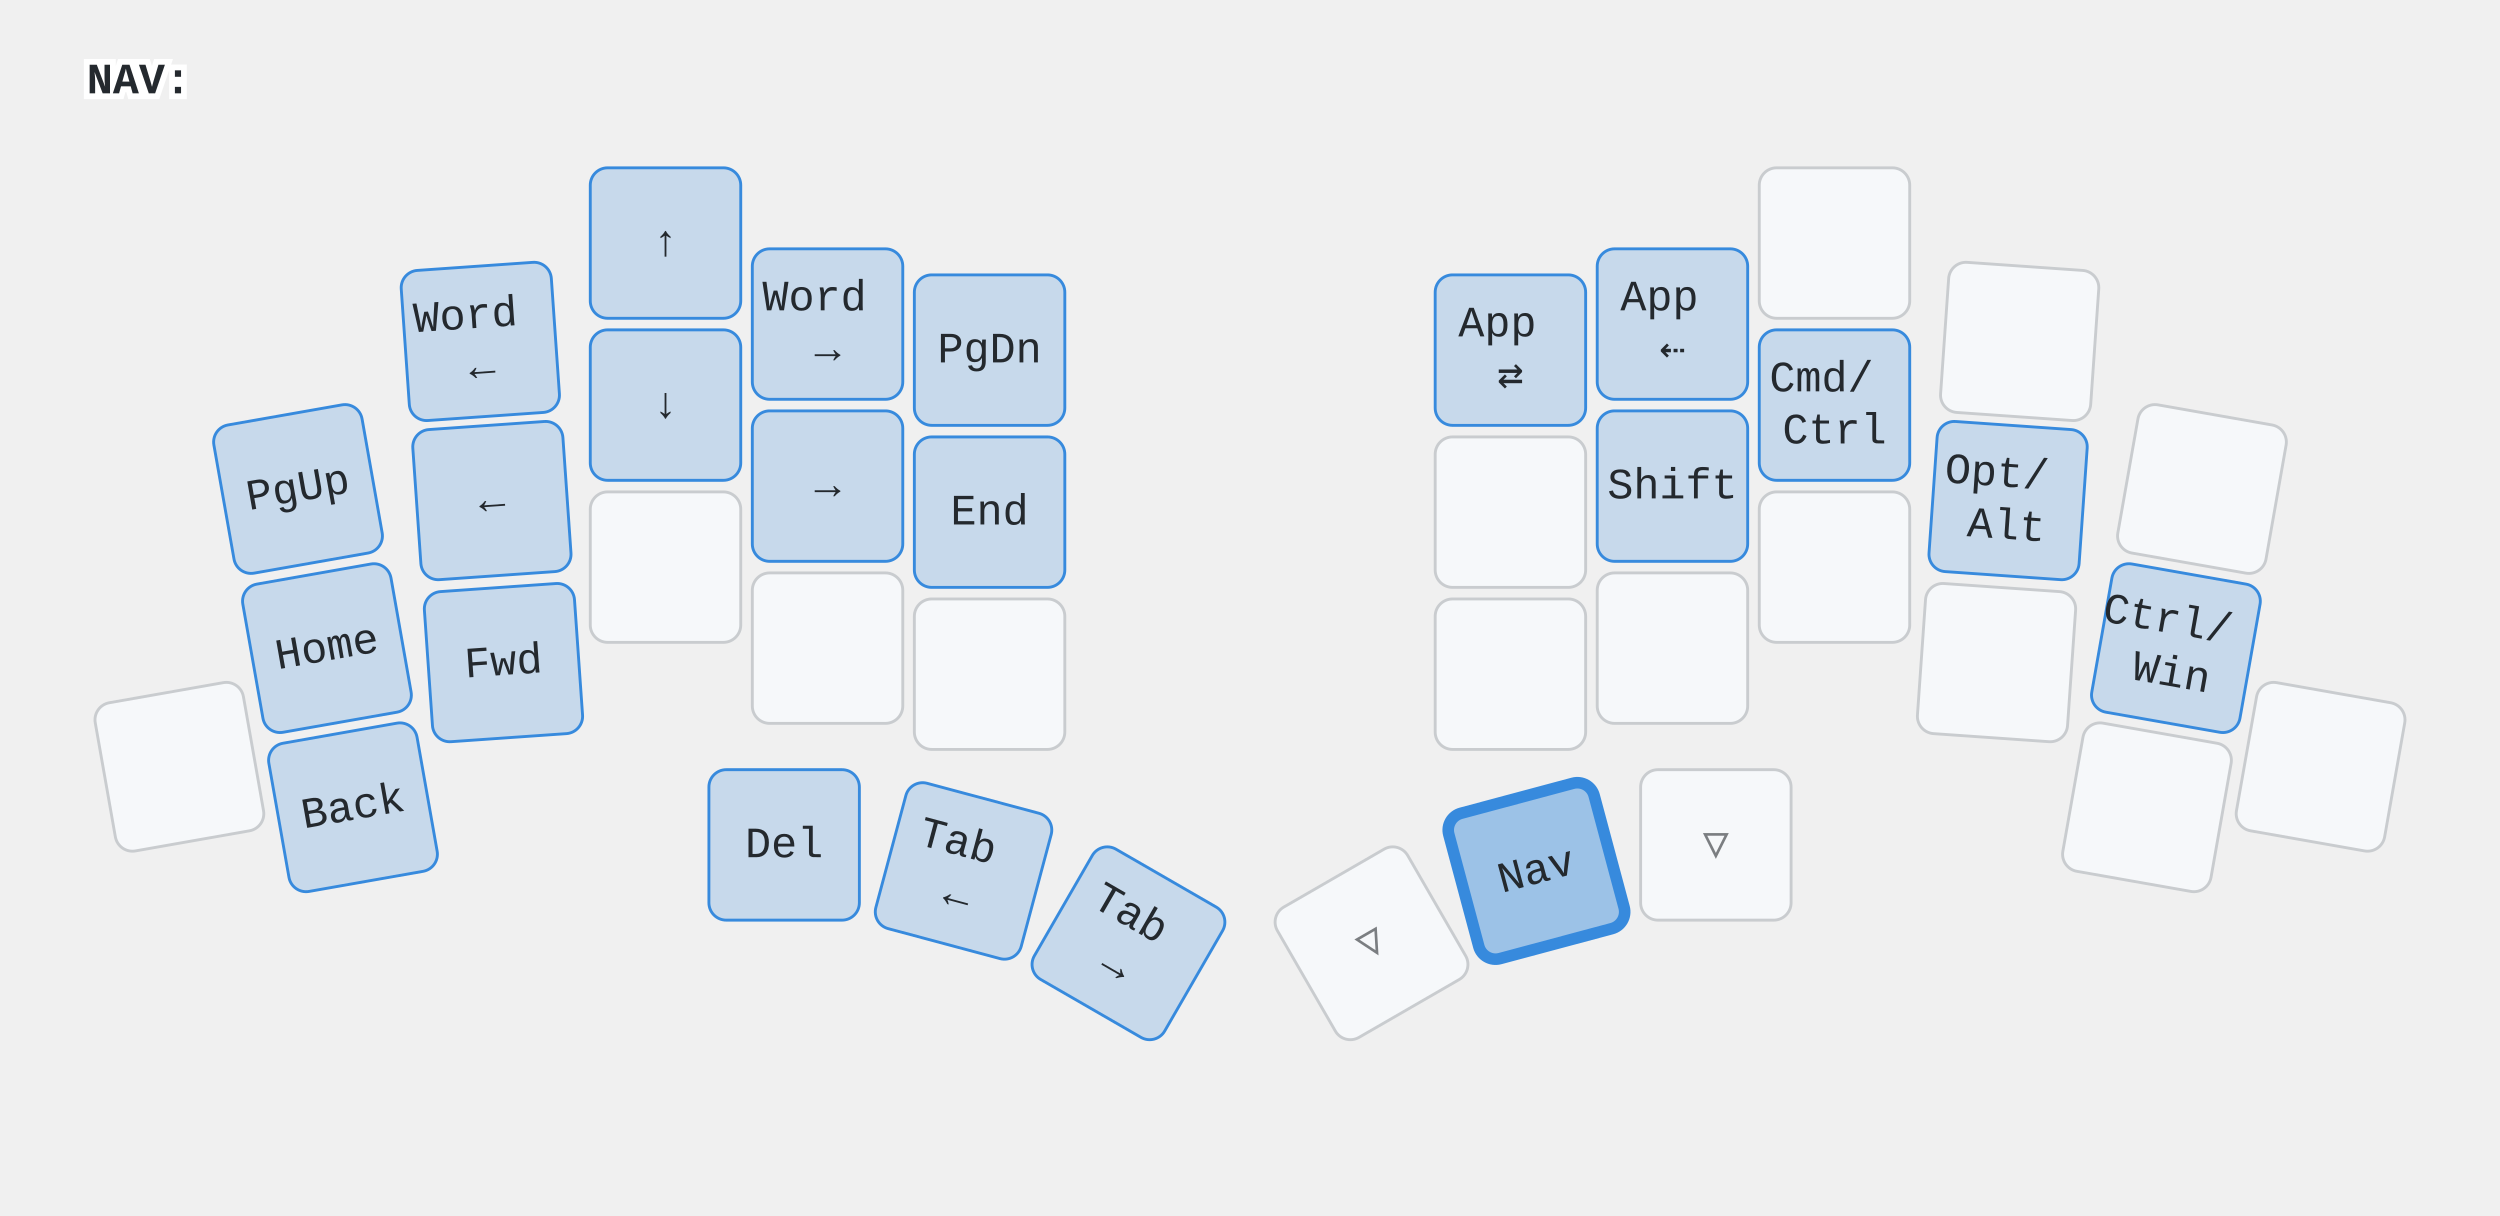
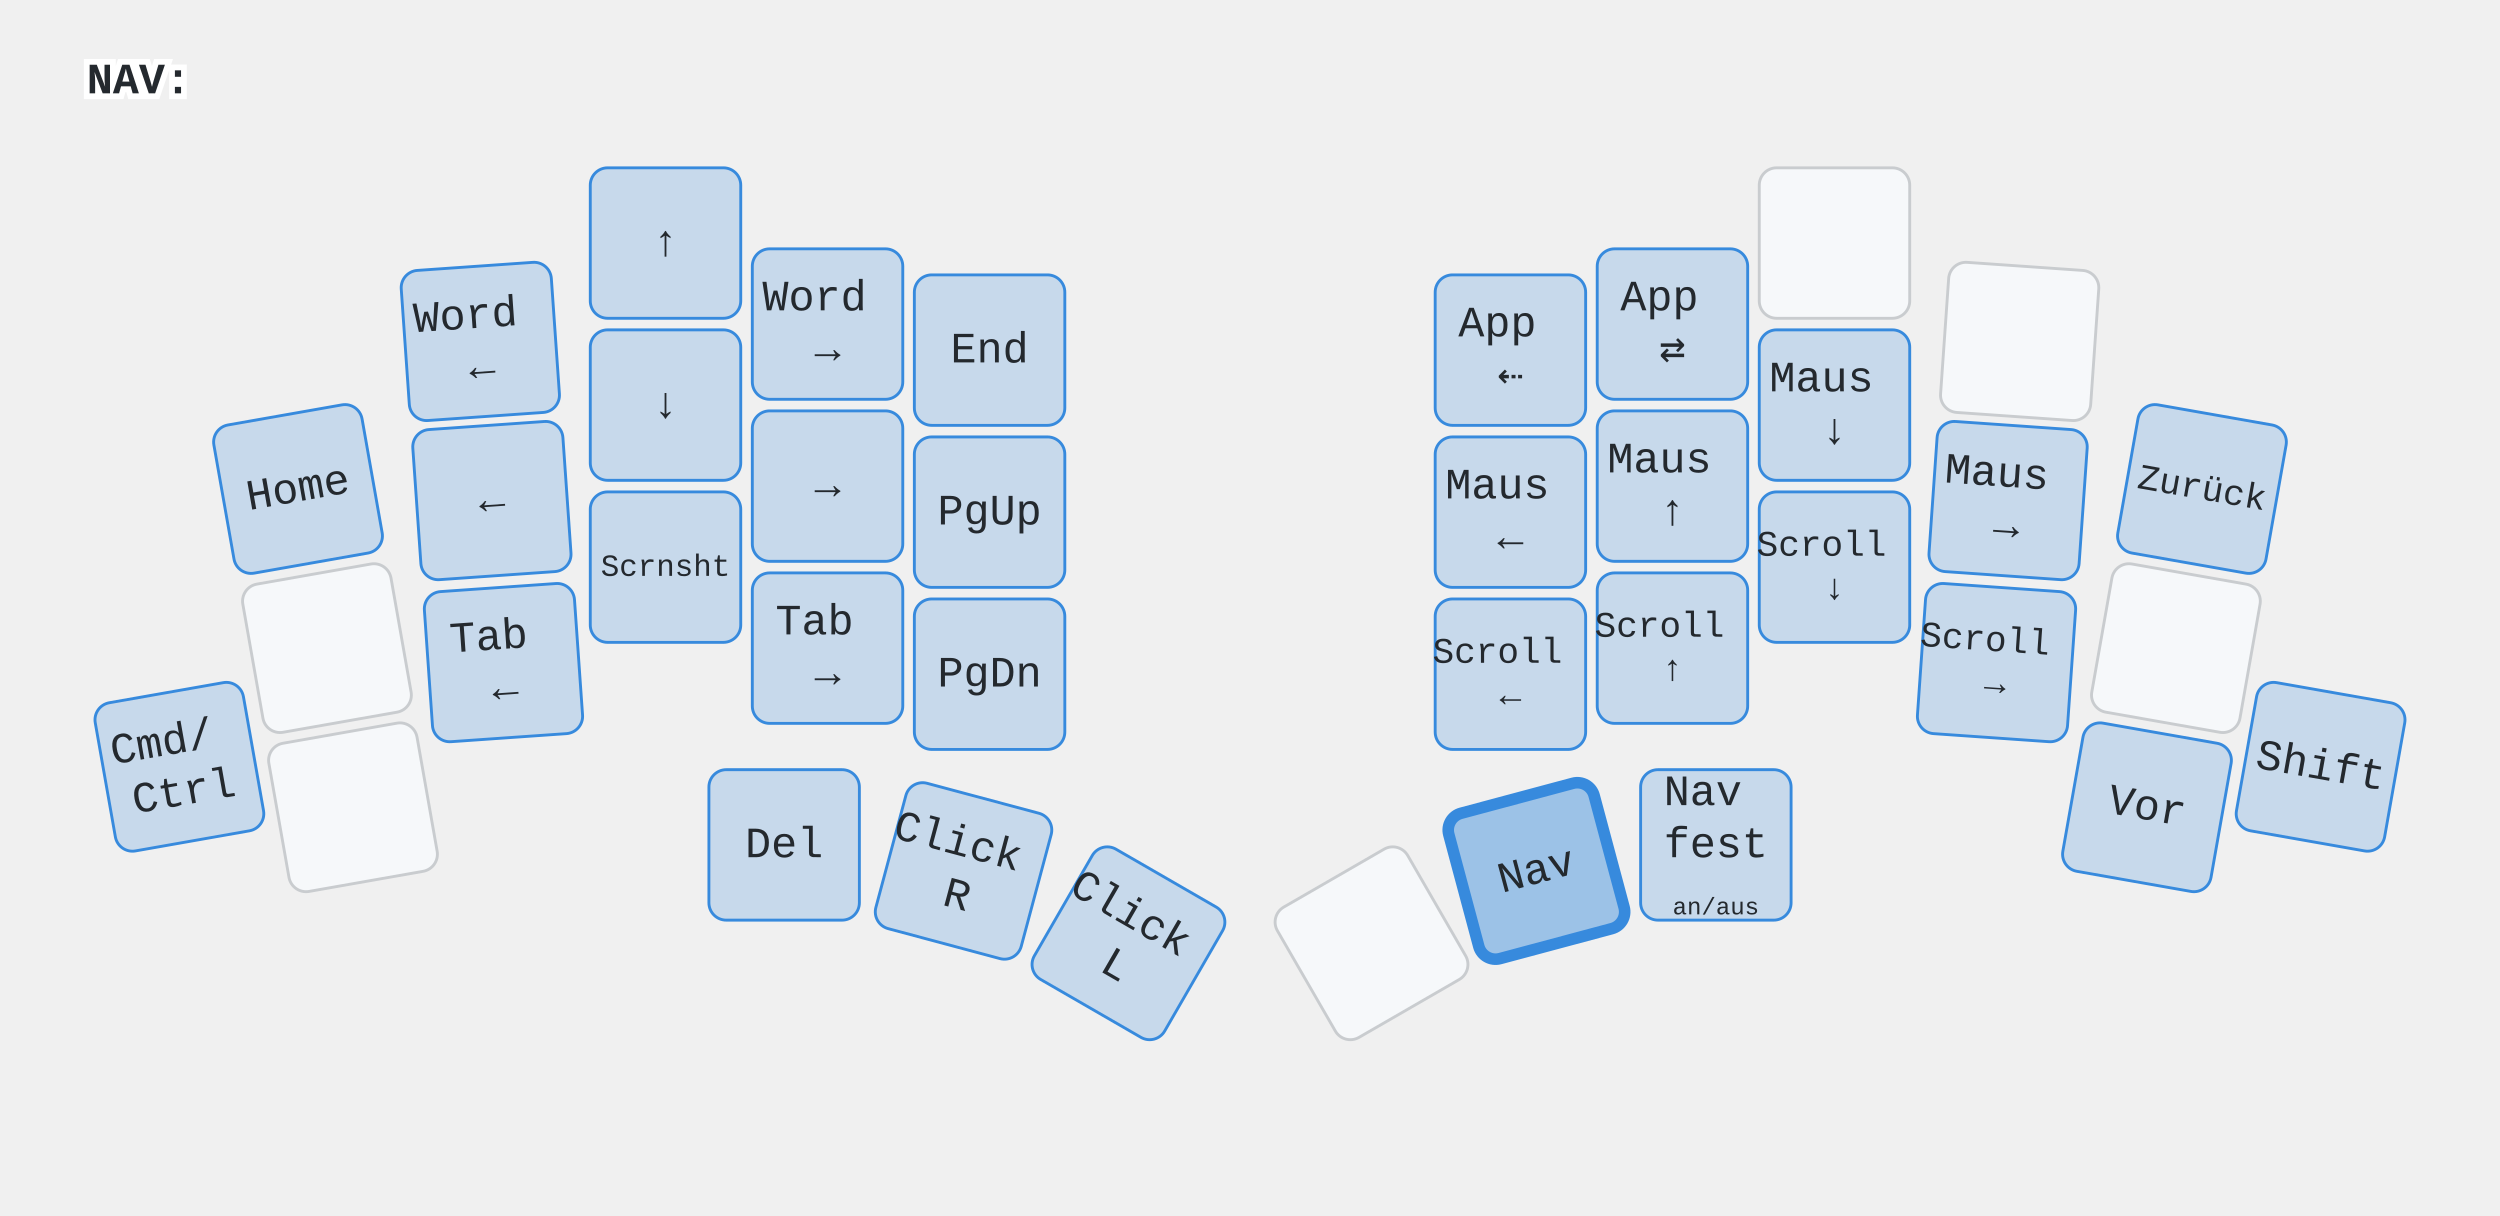
<svg xmlns="http://www.w3.org/2000/svg" width="1728" height="840" viewBox="0 0 864 420" class="keymap">
  <style>/* inherit to force styles through use tags */
svg path {
    fill: inherit;
}

/* font and background color specifications */
svg.keymap {
    font-family: SFMono-Regular,Consolas,Liberation Mono,Menlo,monospace;
    font-size: 14px;
    font-kerning: normal;
    text-rendering: optimizeLegibility;
    fill: #24292e;
}

/* default key styling */
rect.key {
    fill: #f6f8fa;
}

rect.key, rect.combo {
    stroke: #c9cccf;
    stroke-width: 1;
}

/* default key side styling, only used is draw_key_sides is set */
rect.side {
    filter: brightness(90%);
}

/* color accent for combo boxes */
rect.combo, rect.combo-separate {
    fill: #cdf;
}

/* color accent for held keys */
rect.held, rect.combo.held {
    fill: #fdd;
}

/* color accent for ghost (optional) keys */
rect.ghost, rect.combo.ghost {
    stroke-dasharray: 4, 4;
    stroke-width: 2;
}

text {
    text-anchor: middle;
    dominant-baseline: middle;
}

/* styling for layer labels */
text.label {
    font-weight: bold;
    text-anchor: start;
    stroke: white;
    stroke-width: 4;
    paint-order: stroke;
}

/* styling for optional footer */
text.footer {
    text-anchor: end;
    dominant-baseline: auto;
    stroke: white;
    stroke-width: 4;
    paint-order: stroke;
}

/* styling for combo tap, and key non-tap label text */
text.combo, text.hold, text.shifted, text.left, text.right {
    font-size: 11px;
}

text.hold {
    text-anchor: middle;
    dominant-baseline: auto;
}

text.shifted {
    text-anchor: middle;
    dominant-baseline: hanging;
}

text.left {
    text-anchor: start;
}

text.right {
    text-anchor: end;
}

text.layer-activator {
    text-decoration: underline;
}

/* styling for hold/shifted label text in combo box */
text.combo.hold, text.combo.shifted, text.combo.left, text.combo.right {
    font-size: 8px;
}

/* lighter symbol for transparent keys */
text.trans {
    fill: #7b7e81;
}

/* styling for combo dendrons */
path.combo {
    stroke-width: 1;
    stroke: gray;
    fill: none;
}

/* Start Tabler Icons Cleanup */
/* cannot use height/width with glyphs */
.icon-tabler &gt; path {
    fill: inherit;
    stroke: inherit;
    stroke-width: 2;
}
/* hide tabler's default box */
.icon-tabler &gt; path[stroke="none"][fill="none"] {
    visibility: hidden;
}
/* End Tabler Icons Cleanup */

@media (prefers-color-scheme: dark) {
svg.keymap { fill: #d1d6db; }
rect.key { fill: #3f4750; }
rect.key, rect.combo { stroke: #60666c; }
rect.combo, rect.combo-separate { fill: #1f3d7a; }
rect.held, rect.combo.held { fill: #854747; }
text.label, text.footer { stroke: black; }
text.trans { fill: #7e8184; }
path.combo { stroke: #7f7f7f; }

}

rect.key { stroke-width: 1; }
text { font-size: 15px; }
text.hold, text.shifted { font-size: 10px; }
rect.combo { fill: #7F77DD; fill-opacity: .35; stroke: #7F77DD; }

.layer-NAV rect.key.lay { fill: #378ADD; fill-opacity: .22; stroke: #378ADD; }
rect.key.trig-NAV { fill: #378ADD; fill-opacity: .45; stroke: #378ADD; }
rect.key.held.trig-NAV { stroke-width: 4; }

.layer-SYM rect.key.lay { fill: #1D9E75; fill-opacity: .22; stroke: #1D9E75; }
rect.key.trig-SYM { fill: #1D9E75; fill-opacity: .45; stroke: #1D9E75; }
rect.key.held.trig-SYM { stroke-width: 4; }

.layer-NUM rect.key.lay { fill: #BA7517; fill-opacity: .22; stroke: #BA7517; }
rect.key.trig-NUM { fill: #BA7517; fill-opacity: .45; stroke: #BA7517; }
rect.key.held.trig-NUM { stroke-width: 4; }

- .layer-MOUSE rect.key.lay { fill: #D4537E; fill-opacity: .22; stroke: #D4537E; }
- rect.key.trig-MOUSE { fill: #D4537E; fill-opacity: .45; stroke: #D4537E; }
- rect.key.held.trig-MOUSE { stroke-width: 4; }
- 
.layer-SYS rect.key.lay { fill: #888780; fill-opacity: .22; stroke: #888780; }
rect.key.trig-SYS { fill: #888780; fill-opacity: .45; stroke: #888780; }
rect.key.held.trig-SYS { stroke-width: 4; }
</style>
  <g transform="translate(30, 0)" class="layer-NAV">
    <text x="0" y="28" class="label" id="NAV">NAV:</text>
    <g transform="translate(0, 56)">
      <g transform="translate(73, 113) rotate(-10.0)" class="key lay keypos-0">
        <rect rx="6" ry="6" x="-26" y="-26" width="52" height="52" class="key lay" />
-         <text x="0" y="0" class="key lay tap">PgUp</text>
+         <text x="0" y="0" class="key lay tap">Home</text>
      </g>
      <g transform="translate(136, 62) rotate(-4.0)" class="key lay keypos-1">
        <rect rx="6" ry="6" x="-26" y="-26" width="52" height="52" class="key lay" />
        <text x="0" y="0" class="key lay tap">
          <tspan x="0" dy="-0.6em">Word</tspan>
          <tspan x="0" dy="1.2em">←</tspan>
        </text>
      </g>
      <g transform="translate(200, 28)" class="key lay keypos-2">
        <rect rx="6" ry="6" x="-26" y="-26" width="52" height="52" class="key lay" />
        <text x="0" y="0" class="key lay tap">↑</text>
      </g>
      <g transform="translate(256, 56)" class="key lay keypos-3">
        <rect rx="6" ry="6" x="-26" y="-26" width="52" height="52" class="key lay" />
        <text x="0" y="0" class="key lay tap">
          <tspan x="0" dy="-0.6em">Word</tspan>
          <tspan x="0" dy="1.2em">→</tspan>
        </text>
      </g>
      <g transform="translate(312, 65)" class="key lay keypos-4">
        <rect rx="6" ry="6" x="-26" y="-26" width="52" height="52" class="key lay" />
-         <text x="0" y="0" class="key lay tap">PgDn</text>
+         <text x="0" y="0" class="key lay tap">End</text>
      </g>
      <g transform="translate(492, 65)" class="key lay keypos-5">
+         <rect rx="6" ry="6" x="-26" y="-26" width="52" height="52" class="key lay" />
+         <text x="0" y="0" class="key lay tap">
+           <tspan x="0" dy="-0.6em">App</tspan>
+           <tspan x="0" dy="1.2em">⇠</tspan>
+         </text>
+       </g>
+       <g transform="translate(548, 56)" class="key lay keypos-6">
        <rect rx="6" ry="6" x="-26" y="-26" width="52" height="52" class="key lay" />
        <text x="0" y="0" class="key lay tap">
          <tspan x="0" dy="-0.6em">App</tspan>
          <tspan x="0" dy="1.2em">⇄</tspan>
        </text>
      </g>
-       <g transform="translate(548, 56)" class="key lay keypos-6">
-         <rect rx="6" ry="6" x="-26" y="-26" width="52" height="52" class="key lay" />
-         <text x="0" y="0" class="key lay tap">
-           <tspan x="0" dy="-0.6em">App</tspan>
-           <tspan x="0" dy="1.2em">⇠</tspan>
-         </text>
-       </g>
      <g transform="translate(604, 28)" class="key keypos-7">
        <rect rx="6" ry="6" x="-26" y="-26" width="52" height="52" class="key" />
      </g>
      <g transform="translate(668, 62) rotate(4.0)" class="key keypos-8">
        <rect rx="6" ry="6" x="-26" y="-26" width="52" height="52" class="key" />
      </g>
-       <g transform="translate(731, 113) rotate(10.0)" class="key keypos-9">
-         <rect rx="6" ry="6" x="-26" y="-26" width="52" height="52" class="key" />
-       </g>
-       <g transform="translate(83, 168) rotate(-10.0)" class="key lay keypos-10">
-         <rect rx="6" ry="6" x="-26" y="-26" width="52" height="52" class="key lay" />
-         <text x="0" y="0" class="key lay tap">Home</text>
+       <g transform="translate(731, 113) rotate(10.0)" class="key lay keypos-9">
+         <rect rx="6" ry="6" x="-26" y="-26" width="52" height="52" class="key lay" />
+         <text x="0" y="0" class="key lay tap">
+           <tspan style="font-size: 83%">Zurück</tspan>
+         </text>
+       </g>
+       <g transform="translate(83, 168) rotate(-10.0)" class="key keypos-10">
+         <rect rx="6" ry="6" x="-26" y="-26" width="52" height="52" class="key" />
      </g>
      <g transform="translate(140, 117) rotate(-4.0)" class="key lay keypos-11">
        <rect rx="6" ry="6" x="-26" y="-26" width="52" height="52" class="key lay" />
        <text x="0" y="0" class="key lay tap">←</text>
      </g>
      <g transform="translate(200, 84)" class="key lay keypos-12">
        <rect rx="6" ry="6" x="-26" y="-26" width="52" height="52" class="key lay" />
        <text x="0" y="0" class="key lay tap">↓</text>
      </g>
      <g transform="translate(256, 112)" class="key lay keypos-13">
        <rect rx="6" ry="6" x="-26" y="-26" width="52" height="52" class="key lay" />
        <text x="0" y="0" class="key lay tap">→</text>
      </g>
      <g transform="translate(312, 121)" class="key lay keypos-14">
        <rect rx="6" ry="6" x="-26" y="-26" width="52" height="52" class="key lay" />
-         <text x="0" y="0" class="key lay tap">End</text>
-       </g>
-       <g transform="translate(492, 121)" class="key keypos-15">
-         <rect rx="6" ry="6" x="-26" y="-26" width="52" height="52" class="key" />
+         <text x="0" y="0" class="key lay tap">PgUp</text>
+       </g>
+       <g transform="translate(492, 121)" class="key lay keypos-15">
+         <rect rx="6" ry="6" x="-26" y="-26" width="52" height="52" class="key lay" />
+         <text x="0" y="0" class="key lay tap">
+           <tspan x="0" dy="-0.6em">Maus</tspan>
+           <tspan x="0" dy="1.2em">←</tspan>
+         </text>
      </g>
      <g transform="translate(548, 112)" class="key lay keypos-16">
        <rect rx="6" ry="6" x="-26" y="-26" width="52" height="52" class="key lay" />
-         <text x="0" y="0" class="key lay tap">Shift</text>
+         <text x="0" y="0" class="key lay tap">
+           <tspan x="0" dy="-0.6em">Maus</tspan>
+           <tspan x="0" dy="1.2em">↑</tspan>
+         </text>
      </g>
      <g transform="translate(604, 84)" class="key lay keypos-17">
+         <rect rx="6" ry="6" x="-26" y="-26" width="52" height="52" class="key lay" />
+         <text x="0" y="0" class="key lay tap">
+           <tspan x="0" dy="-0.6em">Maus</tspan>
+           <tspan x="0" dy="1.2em">↓</tspan>
+         </text>
+       </g>
+       <g transform="translate(664, 117) rotate(4.0)" class="key lay keypos-18">
+         <rect rx="6" ry="6" x="-26" y="-26" width="52" height="52" class="key lay" />
+         <text x="0" y="0" class="key lay tap">
+           <tspan x="0" dy="-0.6em">Maus</tspan>
+           <tspan x="0" dy="1.2em">→</tspan>
+         </text>
+       </g>
+       <g transform="translate(722, 168) rotate(10.0)" class="key keypos-19">
+         <rect rx="6" ry="6" x="-26" y="-26" width="52" height="52" class="key" />
+       </g>
+       <g transform="translate(32, 209) rotate(-10.0)" class="key lay keypos-20">
        <rect rx="6" ry="6" x="-26" y="-26" width="52" height="52" class="key lay" />
        <text x="0" y="0" class="key lay tap">
          <tspan x="0" dy="-0.6em">Cmd/</tspan>
          <tspan x="0" dy="1.2em">Ctrl</tspan>
        </text>
      </g>
-       <g transform="translate(664, 117) rotate(4.0)" class="key lay keypos-18">
-         <rect rx="6" ry="6" x="-26" y="-26" width="52" height="52" class="key lay" />
-         <text x="0" y="0" class="key lay tap">
-           <tspan x="0" dy="-0.6em">Opt/</tspan>
-           <tspan x="0" dy="1.2em">Alt</tspan>
-         </text>
-       </g>
-       <g transform="translate(722, 168) rotate(10.0)" class="key lay keypos-19">
-         <rect rx="6" ry="6" x="-26" y="-26" width="52" height="52" class="key lay" />
-         <text x="0" y="0" class="key lay tap">
-           <tspan x="0" dy="-0.6em">Ctrl/</tspan>
-           <tspan x="0" dy="1.2em">Win</tspan>
-         </text>
-       </g>
-       <g transform="translate(32, 209) rotate(-10.0)" class="key keypos-20">
-         <rect rx="6" ry="6" x="-26" y="-26" width="52" height="52" class="key" />
-       </g>
-       <g transform="translate(92, 223) rotate(-10.0)" class="key lay keypos-21">
-         <rect rx="6" ry="6" x="-26" y="-26" width="52" height="52" class="key lay" />
-         <text x="0" y="0" class="key lay tap">Back</text>
+       <g transform="translate(92, 223) rotate(-10.0)" class="key keypos-21">
+         <rect rx="6" ry="6" x="-26" y="-26" width="52" height="52" class="key" />
      </g>
      <g transform="translate(144, 173) rotate(-4.0)" class="key lay keypos-22">
-         <rect rx="6" ry="6" x="-26" y="-26" width="52" height="52" class="key lay" />
-         <text x="0" y="0" class="key lay tap">Fwd</text>
-       </g>
-       <g transform="translate(200, 140)" class="key keypos-23">
-         <rect rx="6" ry="6" x="-26" y="-26" width="52" height="52" class="key" />
-       </g>
-       <g transform="translate(256, 168)" class="key keypos-24">
-         <rect rx="6" ry="6" x="-26" y="-26" width="52" height="52" class="key" />
-       </g>
-       <g transform="translate(312, 177)" class="key keypos-25">
-         <rect rx="6" ry="6" x="-26" y="-26" width="52" height="52" class="key" />
-       </g>
-       <g transform="translate(492, 177)" class="key keypos-26">
-         <rect rx="6" ry="6" x="-26" y="-26" width="52" height="52" class="key" />
-       </g>
-       <g transform="translate(548, 168)" class="key keypos-27">
-         <rect rx="6" ry="6" x="-26" y="-26" width="52" height="52" class="key" />
-       </g>
-       <g transform="translate(604, 140)" class="key keypos-28">
-         <rect rx="6" ry="6" x="-26" y="-26" width="52" height="52" class="key" />
-       </g>
-       <g transform="translate(660, 173) rotate(4.0)" class="key keypos-29">
-         <rect rx="6" ry="6" x="-26" y="-26" width="52" height="52" class="key" />
-       </g>
-       <g transform="translate(712, 223) rotate(10.0)" class="key keypos-30">
-         <rect rx="6" ry="6" x="-26" y="-26" width="52" height="52" class="key" />
-       </g>
-       <g transform="translate(772, 209) rotate(10.0)" class="key keypos-31">
-         <rect rx="6" ry="6" x="-26" y="-26" width="52" height="52" class="key" />
-       </g>
-       <g transform="translate(241, 236)" class="key lay keypos-32">
-         <rect rx="6" ry="6" x="-26" y="-26" width="52" height="52" class="key lay" />
-         <text x="0" y="0" class="key lay tap">Del</text>
-       </g>
-       <g transform="translate(303, 245) rotate(15.0)" class="key lay keypos-33">
        <rect rx="6" ry="6" x="-26" y="-26" width="52" height="52" class="key lay" />
        <text x="0" y="0" class="key lay tap">
          <tspan x="0" dy="-0.6em">Tab</tspan>
          <tspan x="0" dy="1.2em">←</tspan>
        </text>
      </g>
-       <g transform="translate(360, 270) rotate(30.0)" class="key lay keypos-34">
+       <g transform="translate(200, 140)" class="key lay keypos-23">
+         <rect rx="6" ry="6" x="-26" y="-26" width="52" height="52" class="key lay" />
+         <text x="0" y="0" class="key lay tap">
+           <tspan style="font-size: 71%">Scrnsht</tspan>
+         </text>
+       </g>
+       <g transform="translate(256, 168)" class="key lay keypos-24">
        <rect rx="6" ry="6" x="-26" y="-26" width="52" height="52" class="key lay" />
        <text x="0" y="0" class="key lay tap">
          <tspan x="0" dy="-0.6em">Tab</tspan>
          <tspan x="0" dy="1.2em">→</tspan>
        </text>
      </g>
-       <g transform="translate(444, 270) rotate(-30.0)" class="key trans keypos-35">
-         <rect rx="6" ry="6" x="-26" y="-26" width="52" height="52" class="key trans" />
-         <text x="0" y="0" class="key trans tap">▽</text>
+       <g transform="translate(312, 177)" class="key lay keypos-25">
+         <rect rx="6" ry="6" x="-26" y="-26" width="52" height="52" class="key lay" />
+         <text x="0" y="0" class="key lay tap">PgDn</text>
+       </g>
+       <g transform="translate(492, 177)" class="key lay keypos-26">
+         <rect rx="6" ry="6" x="-26" y="-26" width="52" height="52" class="key lay" />
+         <text x="0" y="0" class="key lay tap">
+           <tspan x="0" dy="-0.6em" style="font-size: 83%">Scroll</tspan>
+           <tspan x="0" dy="1.2em" style="font-size: 83%">←</tspan>
+         </text>
+       </g>
+       <g transform="translate(548, 168)" class="key lay keypos-27">
+         <rect rx="6" ry="6" x="-26" y="-26" width="52" height="52" class="key lay" />
+         <text x="0" y="0" class="key lay tap">
+           <tspan x="0" dy="-0.6em" style="font-size: 83%">Scroll</tspan>
+           <tspan x="0" dy="1.2em" style="font-size: 83%">↑</tspan>
+         </text>
+       </g>
+       <g transform="translate(604, 140)" class="key lay keypos-28">
+         <rect rx="6" ry="6" x="-26" y="-26" width="52" height="52" class="key lay" />
+         <text x="0" y="0" class="key lay tap">
+           <tspan x="0" dy="-0.6em" style="font-size: 83%">Scroll</tspan>
+           <tspan x="0" dy="1.2em" style="font-size: 83%">↓</tspan>
+         </text>
+       </g>
+       <g transform="translate(660, 173) rotate(4.0)" class="key lay keypos-29">
+         <rect rx="6" ry="6" x="-26" y="-26" width="52" height="52" class="key lay" />
+         <text x="0" y="0" class="key lay tap">
+           <tspan x="0" dy="-0.6em" style="font-size: 83%">Scroll</tspan>
+           <tspan x="0" dy="1.2em" style="font-size: 83%">→</tspan>
+         </text>
+       </g>
+       <g transform="translate(712, 223) rotate(10.0)" class="key lay keypos-30">
+         <rect rx="6" ry="6" x="-26" y="-26" width="52" height="52" class="key lay" />
+         <text x="0" y="0" class="key lay tap">Vor</text>
+       </g>
+       <g transform="translate(772, 209) rotate(10.0)" class="key lay keypos-31">
+         <rect rx="6" ry="6" x="-26" y="-26" width="52" height="52" class="key lay" />
+         <text x="0" y="0" class="key lay tap">Shift</text>
+       </g>
+       <g transform="translate(241, 236)" class="key lay keypos-32">
+         <rect rx="6" ry="6" x="-26" y="-26" width="52" height="52" class="key lay" />
+         <text x="0" y="0" class="key lay tap">Del</text>
+       </g>
+       <g transform="translate(303, 245) rotate(15.0)" class="key lay keypos-33">
+         <rect rx="6" ry="6" x="-26" y="-26" width="52" height="52" class="key lay" />
+         <text x="0" y="0" class="key lay tap">
+           <tspan x="0" dy="-0.6em">Click</tspan>
+           <tspan x="0" dy="1.2em">R</tspan>
+         </text>
+       </g>
+       <g transform="translate(360, 270) rotate(30.0)" class="key lay keypos-34">
+         <rect rx="6" ry="6" x="-26" y="-26" width="52" height="52" class="key lay" />
+         <text x="0" y="0" class="key lay tap">
+           <tspan x="0" dy="-0.6em">Click</tspan>
+           <tspan x="0" dy="1.2em">L</tspan>
+         </text>
+       </g>
+       <g transform="translate(444, 270) rotate(-30.0)" class="key keypos-35">
+         <rect rx="6" ry="6" x="-26" y="-26" width="52" height="52" class="key" />
      </g>
      <g transform="translate(501, 245) rotate(-15.0)" class="key held trig-NAV keypos-36">
        <rect rx="6" ry="6" x="-26" y="-26" width="52" height="52" class="key held trig-NAV" />
        <text x="0" y="0" class="key held trig-NAV tap">Nav</text>
      </g>
-       <g transform="translate(563, 236)" class="key trans keypos-37">
-         <rect rx="6" ry="6" x="-26" y="-26" width="52" height="52" class="key trans" />
-         <text x="0" y="0" class="key trans tap">▽</text>
+       <g transform="translate(563, 236)" class="key lay keypos-37">
+         <rect rx="6" ry="6" x="-26" y="-26" width="52" height="52" class="key lay" />
+         <text x="0" y="0" class="key lay tap">
+           <tspan x="0" dy="-1.2em">Nav</tspan>
+           <tspan x="0" dy="1.2em">fest</tspan>
+         </text>
+         <text x="0" y="24" class="key lay hold">
+           <tspan style="font-size: 83%">an/aus</tspan>
+         </text>
      </g>
    </g>
  </g>
</svg>
